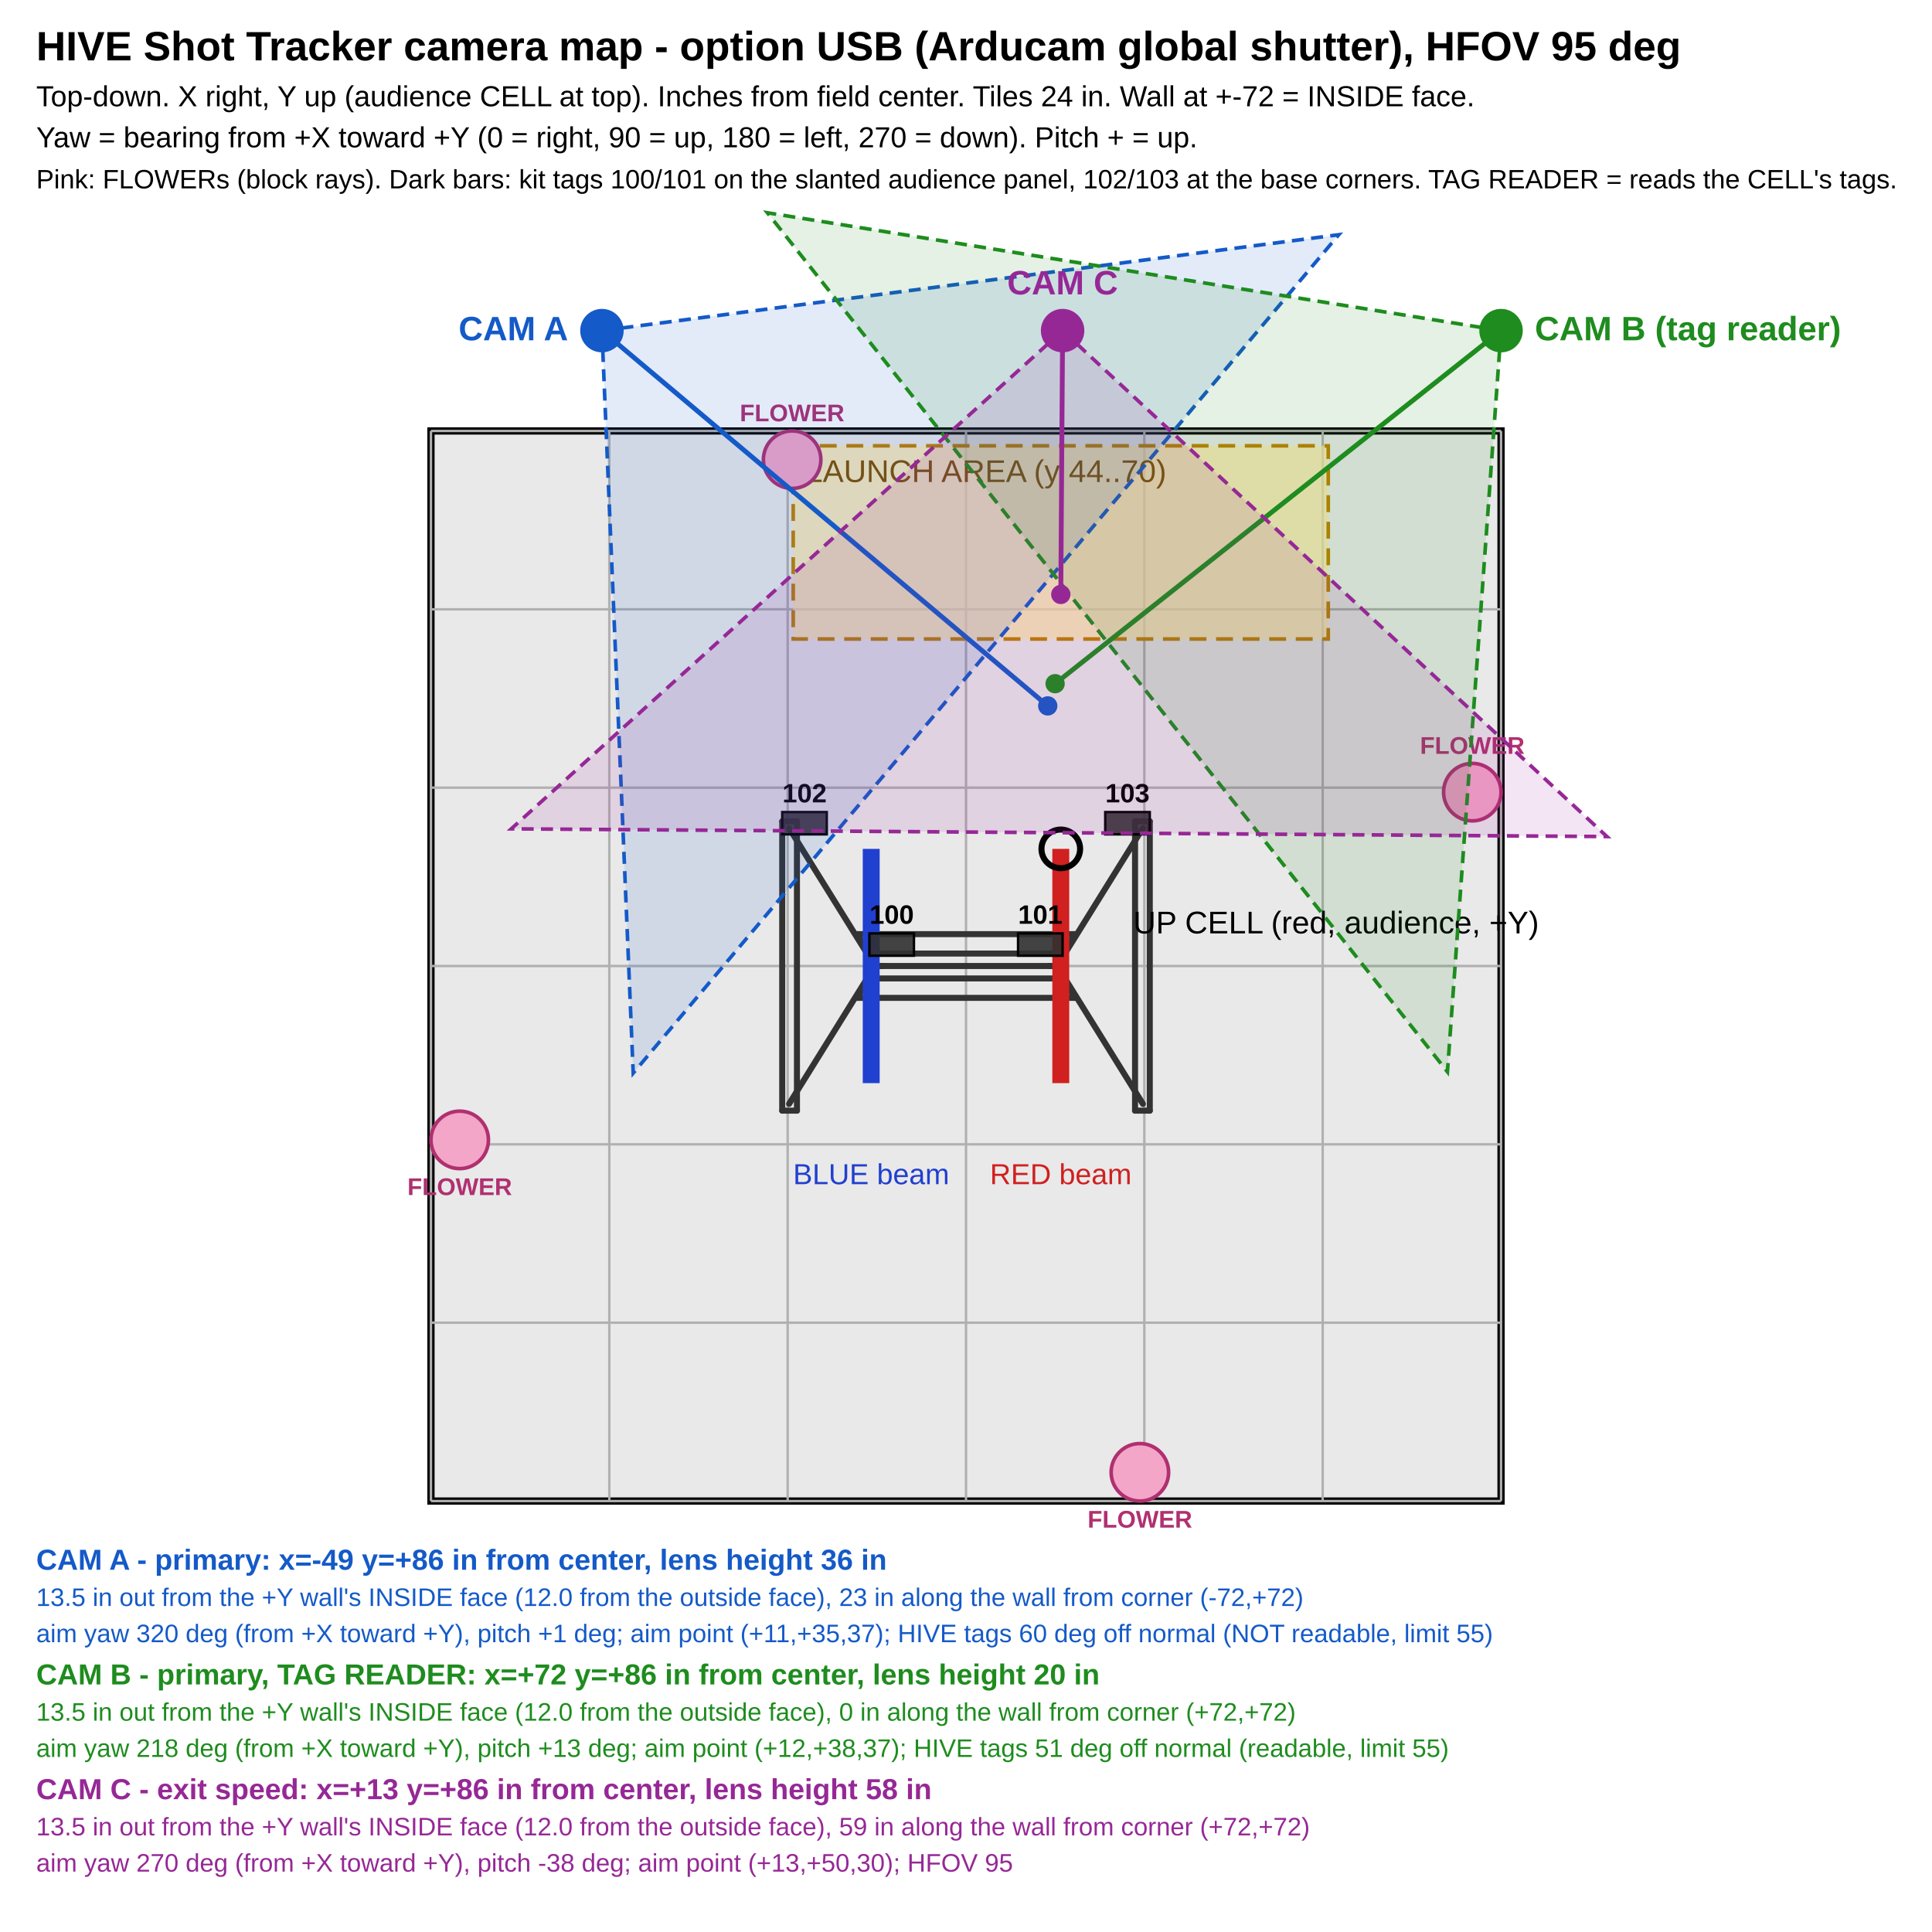
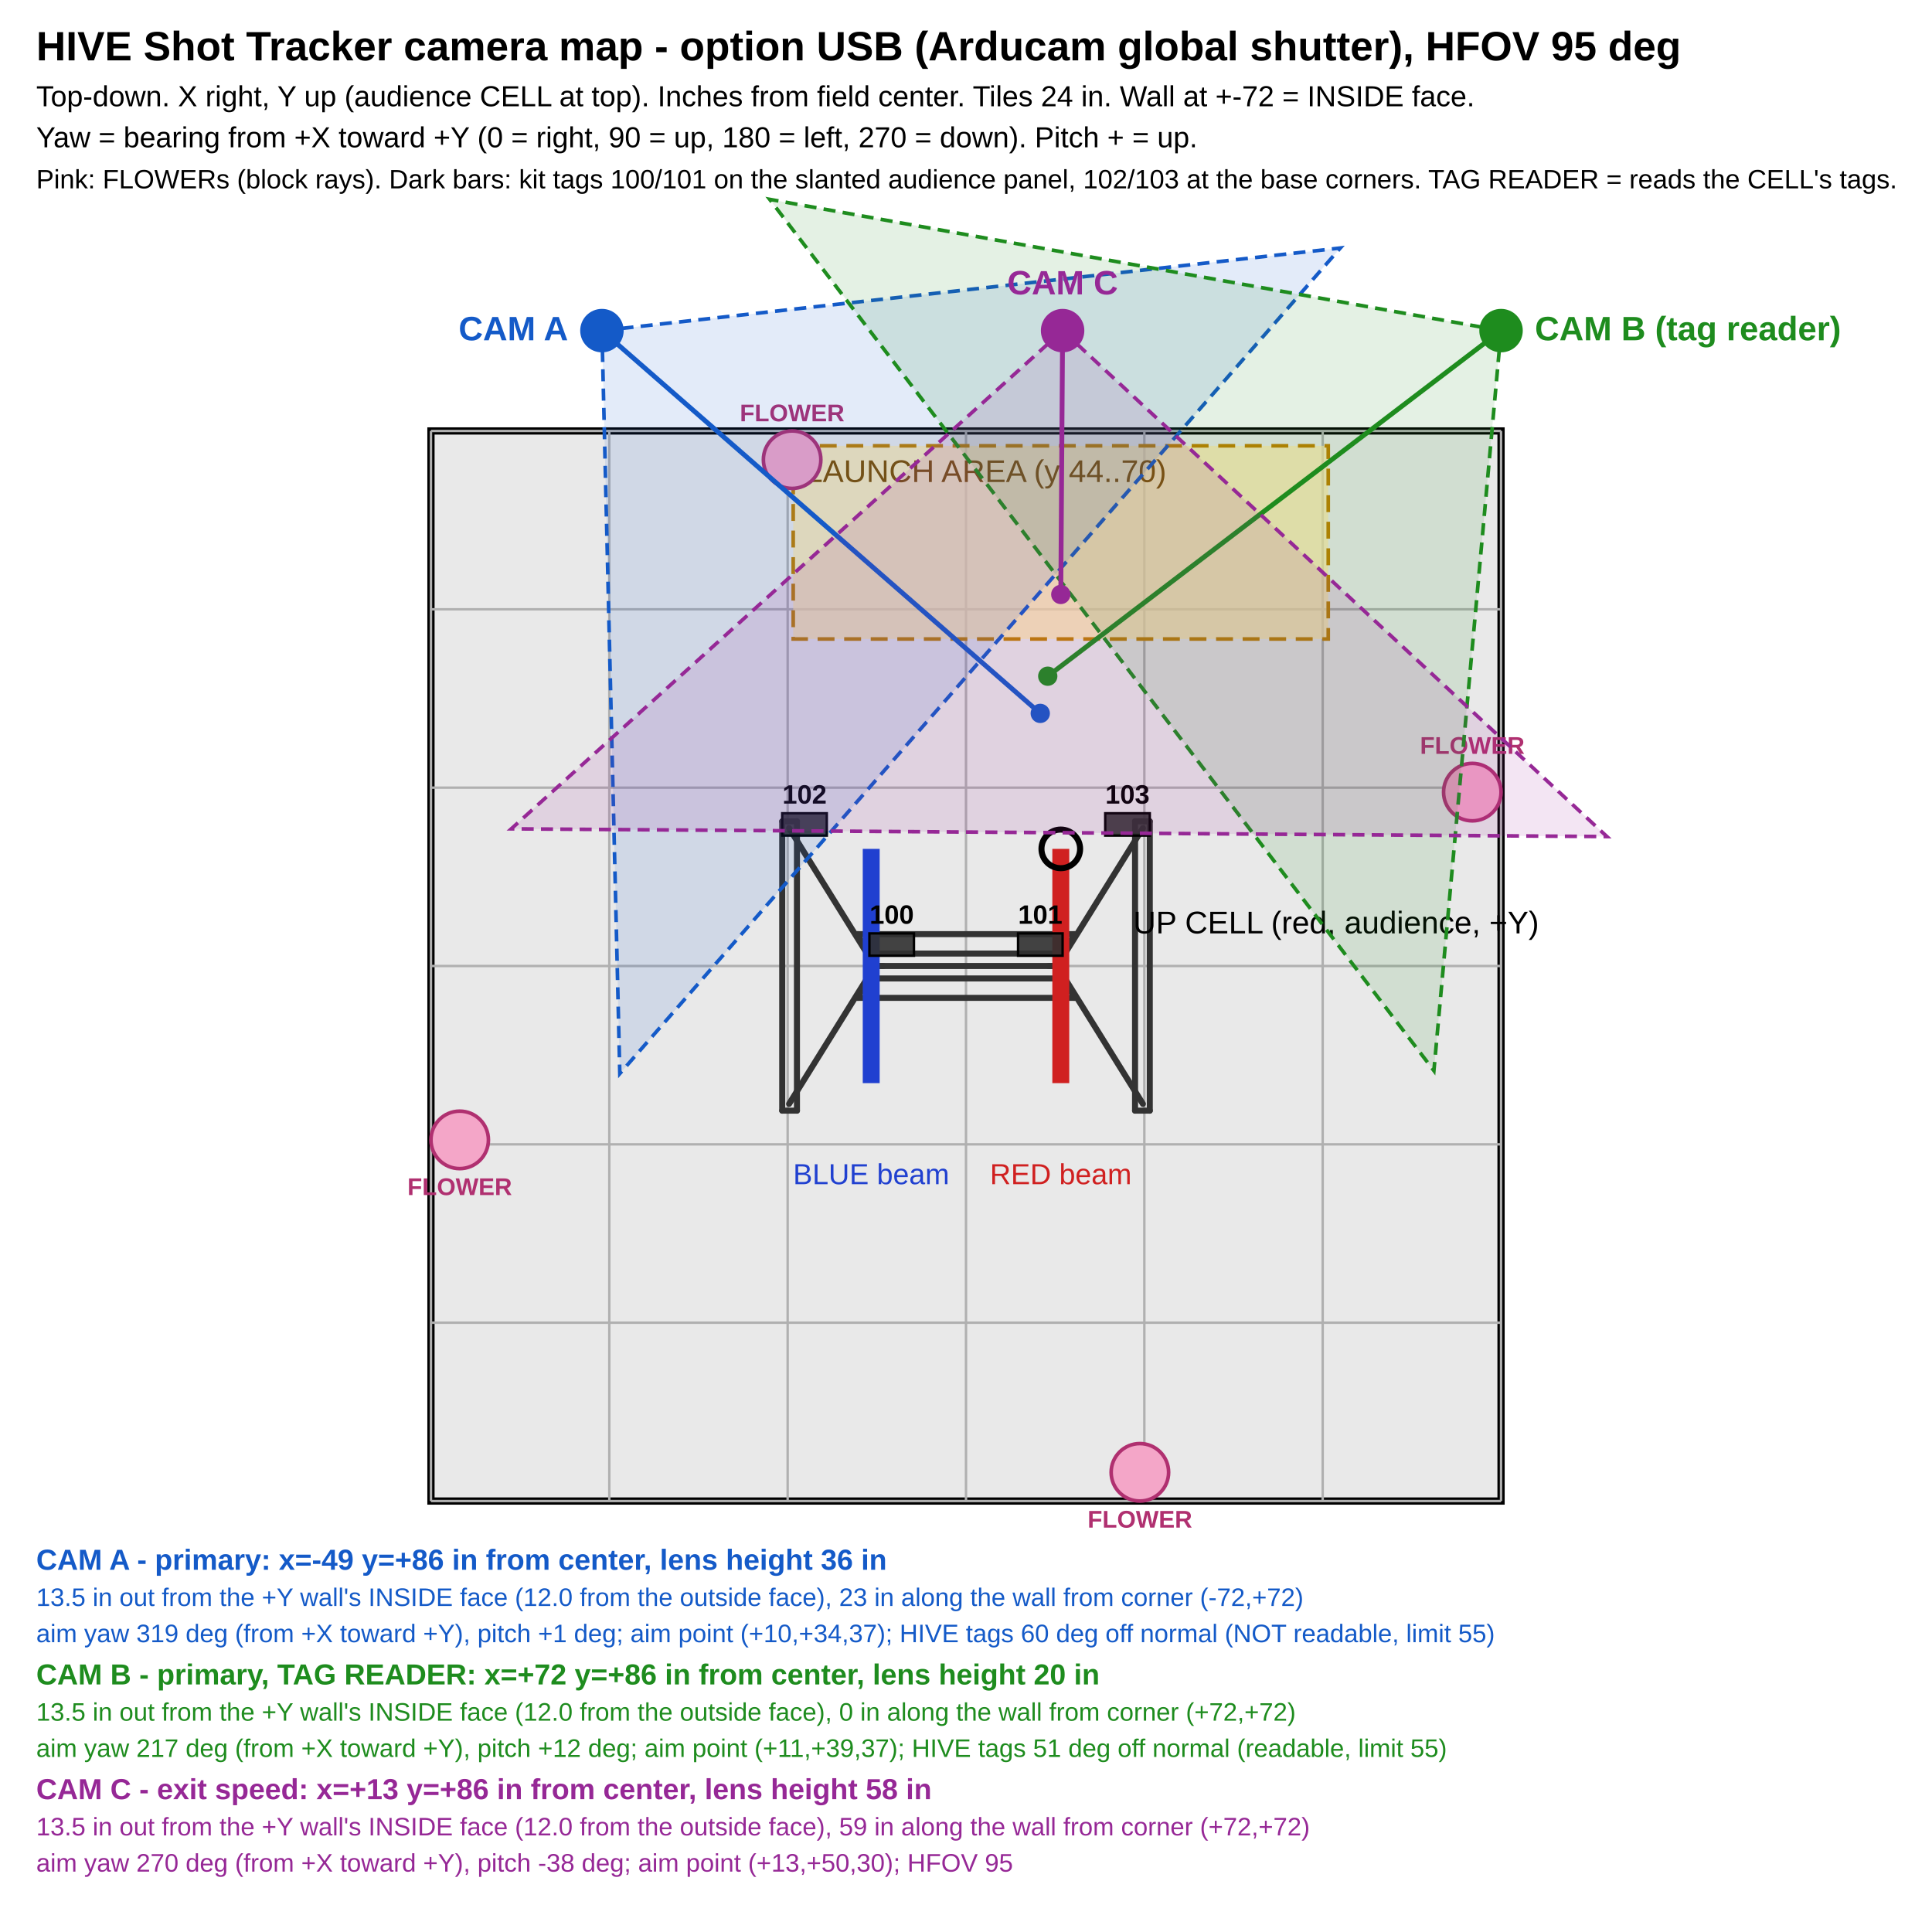
<svg xmlns="http://www.w3.org/2000/svg" width="1600" height="1600" viewBox="0 0 1600 1600" font-family="Arial, sans-serif">
  <rect width="1600" height="1600" fill="#ffffff" />
  <rect x="356.9" y="356.9" width="886.2" height="886.2" fill="#e9e9e9" stroke="#000" stroke-width="6" />
  <line x1="356.9" y1="1243.1" x2="356.9" y2="356.9" stroke="#b0b0b0" stroke-width="2" />
  <line x1="356.9" y1="1243.1" x2="1243.1" y2="1243.1" stroke="#b0b0b0" stroke-width="2" />
  <line x1="504.6" y1="1243.1" x2="504.6" y2="356.9" stroke="#b0b0b0" stroke-width="2" />
  <line x1="356.9" y1="1095.4" x2="1243.1" y2="1095.4" stroke="#b0b0b0" stroke-width="2" />
  <line x1="652.3" y1="1243.1" x2="652.3" y2="356.9" stroke="#b0b0b0" stroke-width="2" />
  <line x1="356.9" y1="947.7" x2="1243.1" y2="947.7" stroke="#b0b0b0" stroke-width="2" />
  <line x1="800.0" y1="1243.1" x2="800.0" y2="356.9" stroke="#b0b0b0" stroke-width="2" />
  <line x1="356.9" y1="800.0" x2="1243.1" y2="800.0" stroke="#b0b0b0" stroke-width="2" />
  <line x1="947.7" y1="1243.1" x2="947.7" y2="356.9" stroke="#b0b0b0" stroke-width="2" />
  <line x1="356.9" y1="652.3" x2="1243.1" y2="652.3" stroke="#b0b0b0" stroke-width="2" />
  <line x1="1095.4" y1="1243.1" x2="1095.4" y2="356.9" stroke="#b0b0b0" stroke-width="2" />
  <line x1="356.9" y1="504.6" x2="1243.1" y2="504.6" stroke="#b0b0b0" stroke-width="2" />
  <line x1="1243.1" y1="1243.1" x2="1243.1" y2="356.9" stroke="#b0b0b0" stroke-width="2" />
  <line x1="356.9" y1="356.9" x2="1243.1" y2="356.9" stroke="#b0b0b0" stroke-width="2" />
  <rect x="656.9" y="369.2" width="443.1" height="160.0" fill="#ffe9a8" fill-opacity="0.7" stroke="#c08000" stroke-width="3" stroke-dasharray="14 8" />
  <text x="666.9" y="399.2" font-size="26" fill="#805000">LAUNCH AREA (y 44..70)</text>
  <line x1="647.8" y1="919.8" x2="647.8" y2="680.2" stroke="#333" stroke-width="5" stroke-linecap="round" />
  <line x1="647.8" y1="680.2" x2="660.0" y2="680.2" stroke="#333" stroke-width="5" stroke-linecap="round" />
  <line x1="660.0" y1="680.2" x2="660.0" y2="919.8" stroke="#333" stroke-width="5" stroke-linecap="round" />
  <line x1="660.0" y1="919.8" x2="647.8" y2="919.8" stroke="#333" stroke-width="5" stroke-linecap="round" />
  <line x1="722.5" y1="803.2" x2="653.5" y2="914.2" stroke="#333" stroke-width="5" stroke-linecap="round" />
  <line x1="726.2" y1="800.0" x2="722.5" y2="803.2" stroke="#333" stroke-width="5" stroke-linecap="round" />
  <line x1="722.5" y1="796.8" x2="653.5" y2="685.8" stroke="#333" stroke-width="5" stroke-linecap="round" />
  <line x1="726.2" y1="800.0" x2="722.5" y2="796.8" stroke="#333" stroke-width="5" stroke-linecap="round" />
  <line x1="726.2" y1="800.0" x2="731.4" y2="800.0" stroke="#333" stroke-width="5" stroke-linecap="round" />
  <line x1="952.2" y1="919.8" x2="952.2" y2="680.2" stroke="#333" stroke-width="5" stroke-linecap="round" />
  <line x1="952.2" y1="680.2" x2="940.0" y2="680.2" stroke="#333" stroke-width="5" stroke-linecap="round" />
  <line x1="940.0" y1="680.2" x2="940.0" y2="919.8" stroke="#333" stroke-width="5" stroke-linecap="round" />
  <line x1="940.0" y1="919.8" x2="952.2" y2="919.8" stroke="#333" stroke-width="5" stroke-linecap="round" />
  <line x1="877.5" y1="803.2" x2="946.5" y2="914.2" stroke="#333" stroke-width="5" stroke-linecap="round" />
  <line x1="873.8" y1="800.0" x2="877.5" y2="803.2" stroke="#333" stroke-width="5" stroke-linecap="round" />
  <line x1="877.5" y1="796.8" x2="946.5" y2="685.8" stroke="#333" stroke-width="5" stroke-linecap="round" />
  <line x1="873.8" y1="800.0" x2="877.5" y2="796.8" stroke="#333" stroke-width="5" stroke-linecap="round" />
  <line x1="873.8" y1="800.0" x2="868.6" y2="800.0" stroke="#333" stroke-width="5" stroke-linecap="round" />
  <line x1="726.2" y1="800.0" x2="873.8" y2="800.0" stroke="#333" stroke-width="5" stroke-linecap="round" />
  <line x1="889.7" y1="773.6" x2="710.3" y2="773.6" stroke="#333" stroke-width="5" stroke-linecap="round" />
  <line x1="710.3" y1="773.6" x2="718.6" y2="789.7" stroke="#333" stroke-width="5" stroke-linecap="round" />
  <line x1="718.6" y1="789.7" x2="881.4" y2="789.7" stroke="#333" stroke-width="5" stroke-linecap="round" />
  <line x1="881.4" y1="789.7" x2="889.7" y2="773.6" stroke="#333" stroke-width="5" stroke-linecap="round" />
  <line x1="710.3" y1="826.4" x2="889.7" y2="826.4" stroke="#333" stroke-width="5" stroke-linecap="round" />
  <line x1="889.7" y1="826.4" x2="881.4" y2="810.3" stroke="#333" stroke-width="5" stroke-linecap="round" />
  <line x1="881.4" y1="810.3" x2="718.6" y2="810.3" stroke="#333" stroke-width="5" stroke-linecap="round" />
  <line x1="718.6" y1="810.3" x2="710.3" y2="826.4" stroke="#333" stroke-width="5" stroke-linecap="round" />
  <line x1="878.5" y1="897.0" x2="878.5" y2="703.0" stroke="#d02020" stroke-width="14" />
  <text x="878.5" y="980.7" font-size="24" fill="#d02020" text-anchor="middle">RED beam</text>
  <line x1="721.5" y1="897.0" x2="721.5" y2="703.0" stroke="#2040d0" stroke-width="14" />
  <text x="721.5" y="980.7" font-size="24" fill="#2040d0" text-anchor="middle">BLUE beam</text>
  <circle cx="878.5" cy="703.0" r="16" fill="none" stroke="#000" stroke-width="5" />
  <text x="938.5" y="773.0" font-size="26">UP CELL (red, audience, +Y)</text>
  <circle cx="944.0" cy="1219.3" r="23.8" fill="#f4a6c8" stroke="#b03070" stroke-width="3" />
  <text x="944.0" y="1265.1" font-size="20" font-weight="bold" fill="#b03070" text-anchor="middle">FLOWER</text>
  <circle cx="656.0" cy="380.7" r="23.8" fill="#f4a6c8" stroke="#b03070" stroke-width="3" />
  <text x="656.0" y="348.9" font-size="20" font-weight="bold" fill="#b03070" text-anchor="middle">FLOWER</text>
  <circle cx="1219.3" cy="656.0" r="23.8" fill="#f4a6c8" stroke="#b03070" stroke-width="3" />
  <text x="1219.3" y="624.3" font-size="20" font-weight="bold" fill="#b03070" text-anchor="middle">FLOWER</text>
  <circle cx="380.7" cy="944.0" r="23.8" fill="#f4a6c8" stroke="#b03070" stroke-width="3" />
  <text x="380.7" y="989.7" font-size="20" font-weight="bold" fill="#b03070" text-anchor="middle">FLOWER</text>
  <rect x="720.0" y="773.0" width="36.9" height="18.5" fill="#303030" fill-opacity="0.9" stroke="#000" stroke-width="2" />
  <text x="738.5" y="765.0" font-size="22" font-weight="bold" text-anchor="middle">100</text>
  <rect x="843.1" y="773.0" width="36.9" height="18.5" fill="#303030" fill-opacity="0.9" stroke="#000" stroke-width="2" />
  <text x="861.5" y="765.0" font-size="22" font-weight="bold" text-anchor="middle">101</text>
-   <rect x="647.8" y="672.5" width="36.9" height="18.5" fill="#303030" fill-opacity="0.9" stroke="#000" stroke-width="2" />
-   <text x="666.3" y="664.5" font-size="22" font-weight="bold" text-anchor="middle">102</text>
-   <rect x="915.3" y="672.5" width="36.9" height="18.5" fill="#303030" fill-opacity="0.9" stroke="#000" stroke-width="2" />
-   <text x="933.7" y="664.5" font-size="22" font-weight="bold" text-anchor="middle">103</text>
-   <polygon points="498.5,273.8 524.4,888.7 1108.7,194.4" fill="#145ac8" fill-opacity="0.12" stroke="#145ac8" stroke-width="3" stroke-dasharray="10 6" />
-   <line x1="498.5" y1="273.8" x2="867.7" y2="584.6" stroke="#145ac8" stroke-width="4" />
-   <circle cx="867.7" cy="584.6" r="8" fill="#145ac8" />
+   <rect x="647.8" y="673.5" width="36.9" height="18.5" fill="#303030" fill-opacity="0.9" stroke="#000" stroke-width="2" />
+   <text x="666.3" y="665.5" font-size="22" font-weight="bold" text-anchor="middle">102</text>
+   <rect x="915.3" y="673.5" width="36.9" height="18.5" fill="#303030" fill-opacity="0.9" stroke="#000" stroke-width="2" />
+   <text x="933.7" y="665.5" font-size="22" font-weight="bold" text-anchor="middle">103</text>
+   <polygon points="498.5,273.8 513.3,889.1 1110.0,205.4" fill="#145ac8" fill-opacity="0.12" stroke="#145ac8" stroke-width="3" stroke-dasharray="10 6" />
+   <line x1="498.5" y1="273.8" x2="861.5" y2="590.8" stroke="#145ac8" stroke-width="4" />
+   <circle cx="861.5" cy="590.8" r="8" fill="#145ac8" />
  <circle cx="498.5" cy="273.8" r="18" fill="#145ac8" />
  <text x="470.5" y="281.8" font-size="28" font-weight="bold" fill="#145ac8" text-anchor="end">CAM A</text>
  <text x="30" y="1300" font-size="24" fill="#145ac8" font-weight="bold">CAM A - primary: x=-49 y=+86 in from center, lens height 36 in</text>
  <text x="30" y="1330" font-size="21" fill="#145ac8" font-weight="normal">13.5 in out from the +Y wall's INSIDE face (12.0 from the outside face), 23 in along the wall from corner (-72,+72)</text>
-   <text x="30" y="1360" font-size="21" fill="#145ac8" font-weight="normal">aim yaw 320 deg (from +X toward +Y), pitch +1 deg; aim point (+11,+35,37); HIVE tags 60 deg off normal (NOT readable, limit 55)</text>
-   <polygon points="1243.1,273.8 635.5,176.2 1198.7,887.6" fill="#1e8c1e" fill-opacity="0.12" stroke="#1e8c1e" stroke-width="3" stroke-dasharray="10 6" />
-   <line x1="1243.1" y1="273.8" x2="873.8" y2="566.2" stroke="#1e8c1e" stroke-width="4" />
-   <circle cx="873.8" cy="566.2" r="8" fill="#1e8c1e" />
+   <text x="30" y="1360" font-size="21" fill="#145ac8" font-weight="normal">aim yaw 319 deg (from +X toward +Y), pitch +1 deg; aim point (+10,+34,37); HIVE tags 60 deg off normal (NOT readable, limit 55)</text>
+   <polygon points="1243.1,273.8 637.4,165.1 1187.5,886.7" fill="#1e8c1e" fill-opacity="0.12" stroke="#1e8c1e" stroke-width="3" stroke-dasharray="10 6" />
+   <line x1="1243.1" y1="273.8" x2="867.7" y2="560.0" stroke="#1e8c1e" stroke-width="4" />
+   <circle cx="867.7" cy="560.0" r="8" fill="#1e8c1e" />
  <circle cx="1243.1" cy="273.8" r="18" fill="#1e8c1e" />
  <text x="1271.1" y="281.8" font-size="28" font-weight="bold" fill="#1e8c1e" text-anchor="start">CAM B (tag reader)</text>
  <text x="30" y="1395" font-size="24" fill="#1e8c1e" font-weight="bold">CAM B - primary, TAG READER: x=+72 y=+86 in from center, lens height 20 in</text>
  <text x="30" y="1425" font-size="21" fill="#1e8c1e" font-weight="normal">13.5 in out from the +Y wall's INSIDE face (12.0 from the outside face), 0 in along the wall from corner (+72,+72)</text>
-   <text x="30" y="1455" font-size="21" fill="#1e8c1e" font-weight="normal">aim yaw 218 deg (from +X toward +Y), pitch +13 deg; aim point (+12,+38,37); HIVE tags 51 deg off normal (readable, limit 55)</text>
+   <text x="30" y="1455" font-size="21" fill="#1e8c1e" font-weight="normal">aim yaw 217 deg (from +X toward +Y), pitch +12 deg; aim point (+11,+39,37); HIVE tags 51 deg off normal (readable, limit 55)</text>
  <polygon points="880.0,273.8 423.4,686.4 1330.8,692.8" fill="#962896" fill-opacity="0.12" stroke="#962896" stroke-width="3" stroke-dasharray="10 6" />
  <line x1="880.0" y1="273.8" x2="878.5" y2="492.3" stroke="#962896" stroke-width="4" />
  <circle cx="878.5" cy="492.3" r="8" fill="#962896" />
  <circle cx="880.0" cy="273.8" r="18" fill="#962896" />
  <text x="880.0" y="243.8" font-size="28" font-weight="bold" fill="#962896" text-anchor="middle">CAM C</text>
  <text x="30" y="1490" font-size="24" fill="#962896" font-weight="bold">CAM C - exit speed: x=+13 y=+86 in from center, lens height 58 in</text>
  <text x="30" y="1520" font-size="21" fill="#962896" font-weight="normal">13.5 in out from the +Y wall's INSIDE face (12.0 from the outside face), 59 in along the wall from corner (+72,+72)</text>
  <text x="30" y="1550" font-size="21" fill="#962896" font-weight="normal">aim yaw 270 deg (from +X toward +Y), pitch -38 deg; aim point (+13,+50,30); HFOV 95</text>
  <text x="30" y="50" font-size="34" font-weight="bold">HIVE Shot Tracker camera map - option USB (Arducam global shutter), HFOV 95 deg</text>
  <text x="30" y="88" font-size="24">Top-down. X right, Y up (audience CELL at top). Inches from field center. Tiles 24 in. Wall at +-72 = INSIDE face.</text>
  <text x="30" y="122" font-size="24">Yaw = bearing from +X toward +Y (0 = right, 90 = up, 180 = left, 270 = down). Pitch + = up.</text>
  <text x="30" y="156" font-size="22">Pink: FLOWERs (block rays). Dark bars: kit tags 100/101 on the slanted audience panel, 102/103 at the base corners. TAG READER = reads the CELL's tags.</text>
</svg>
